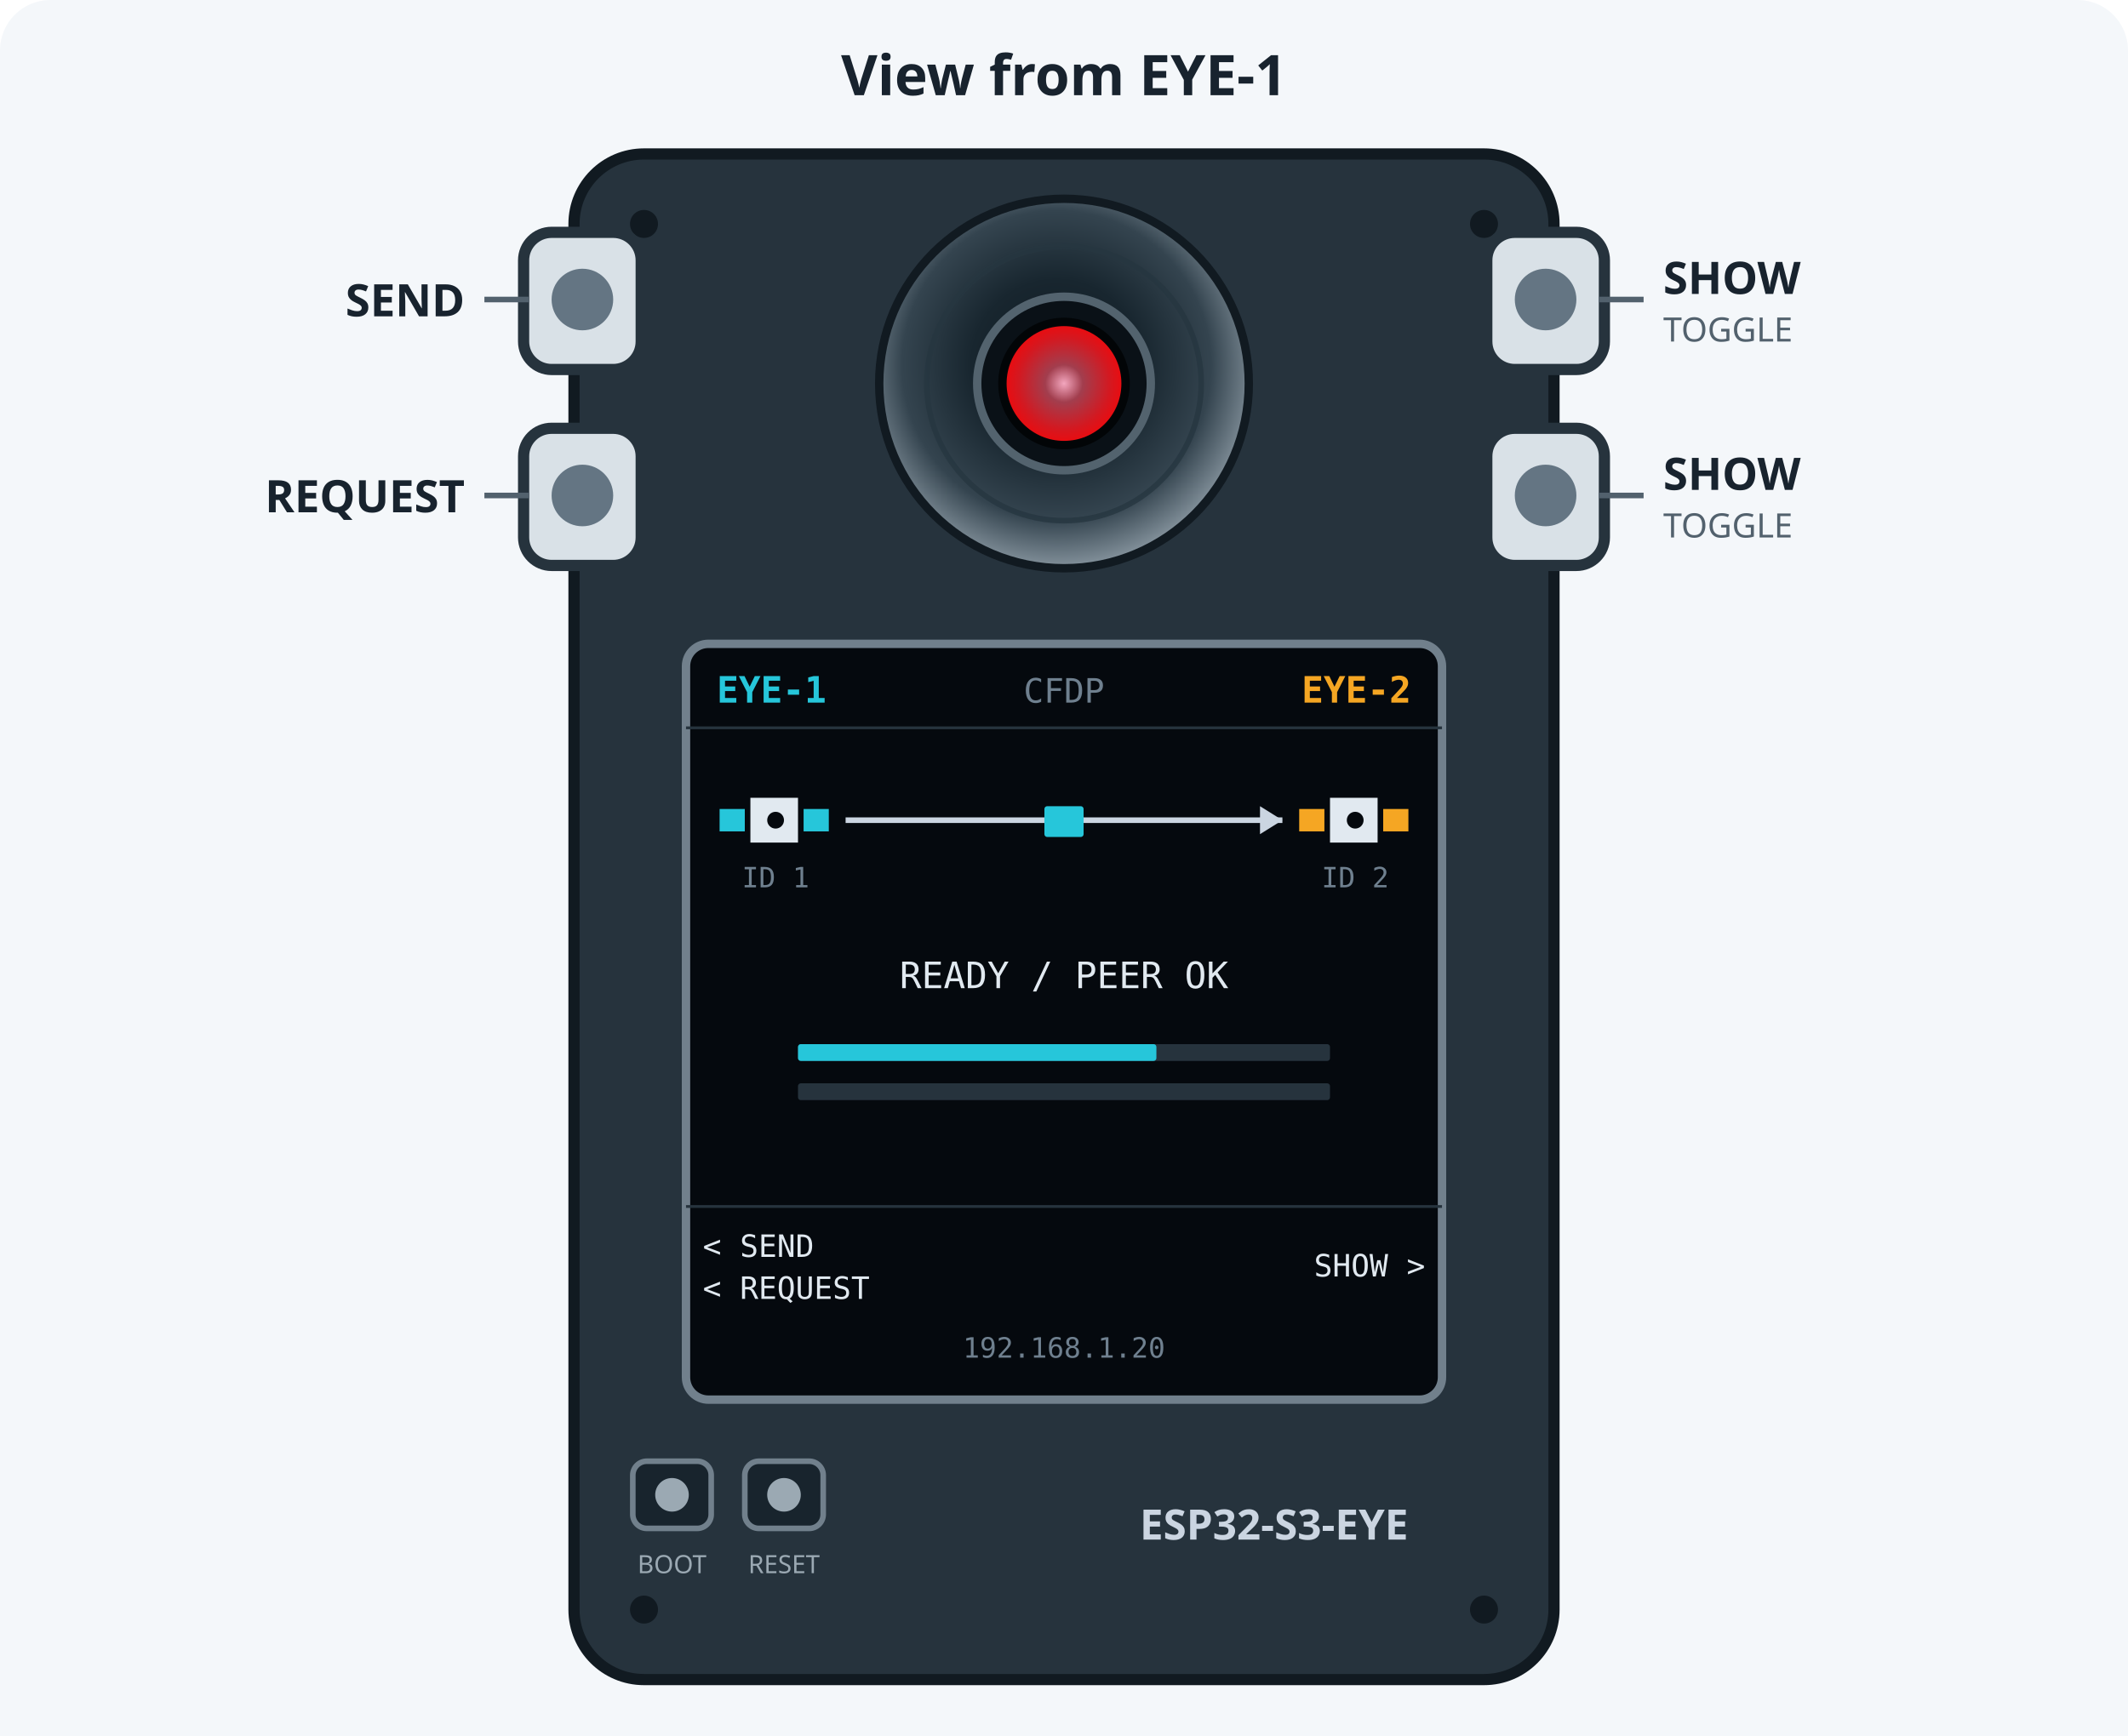
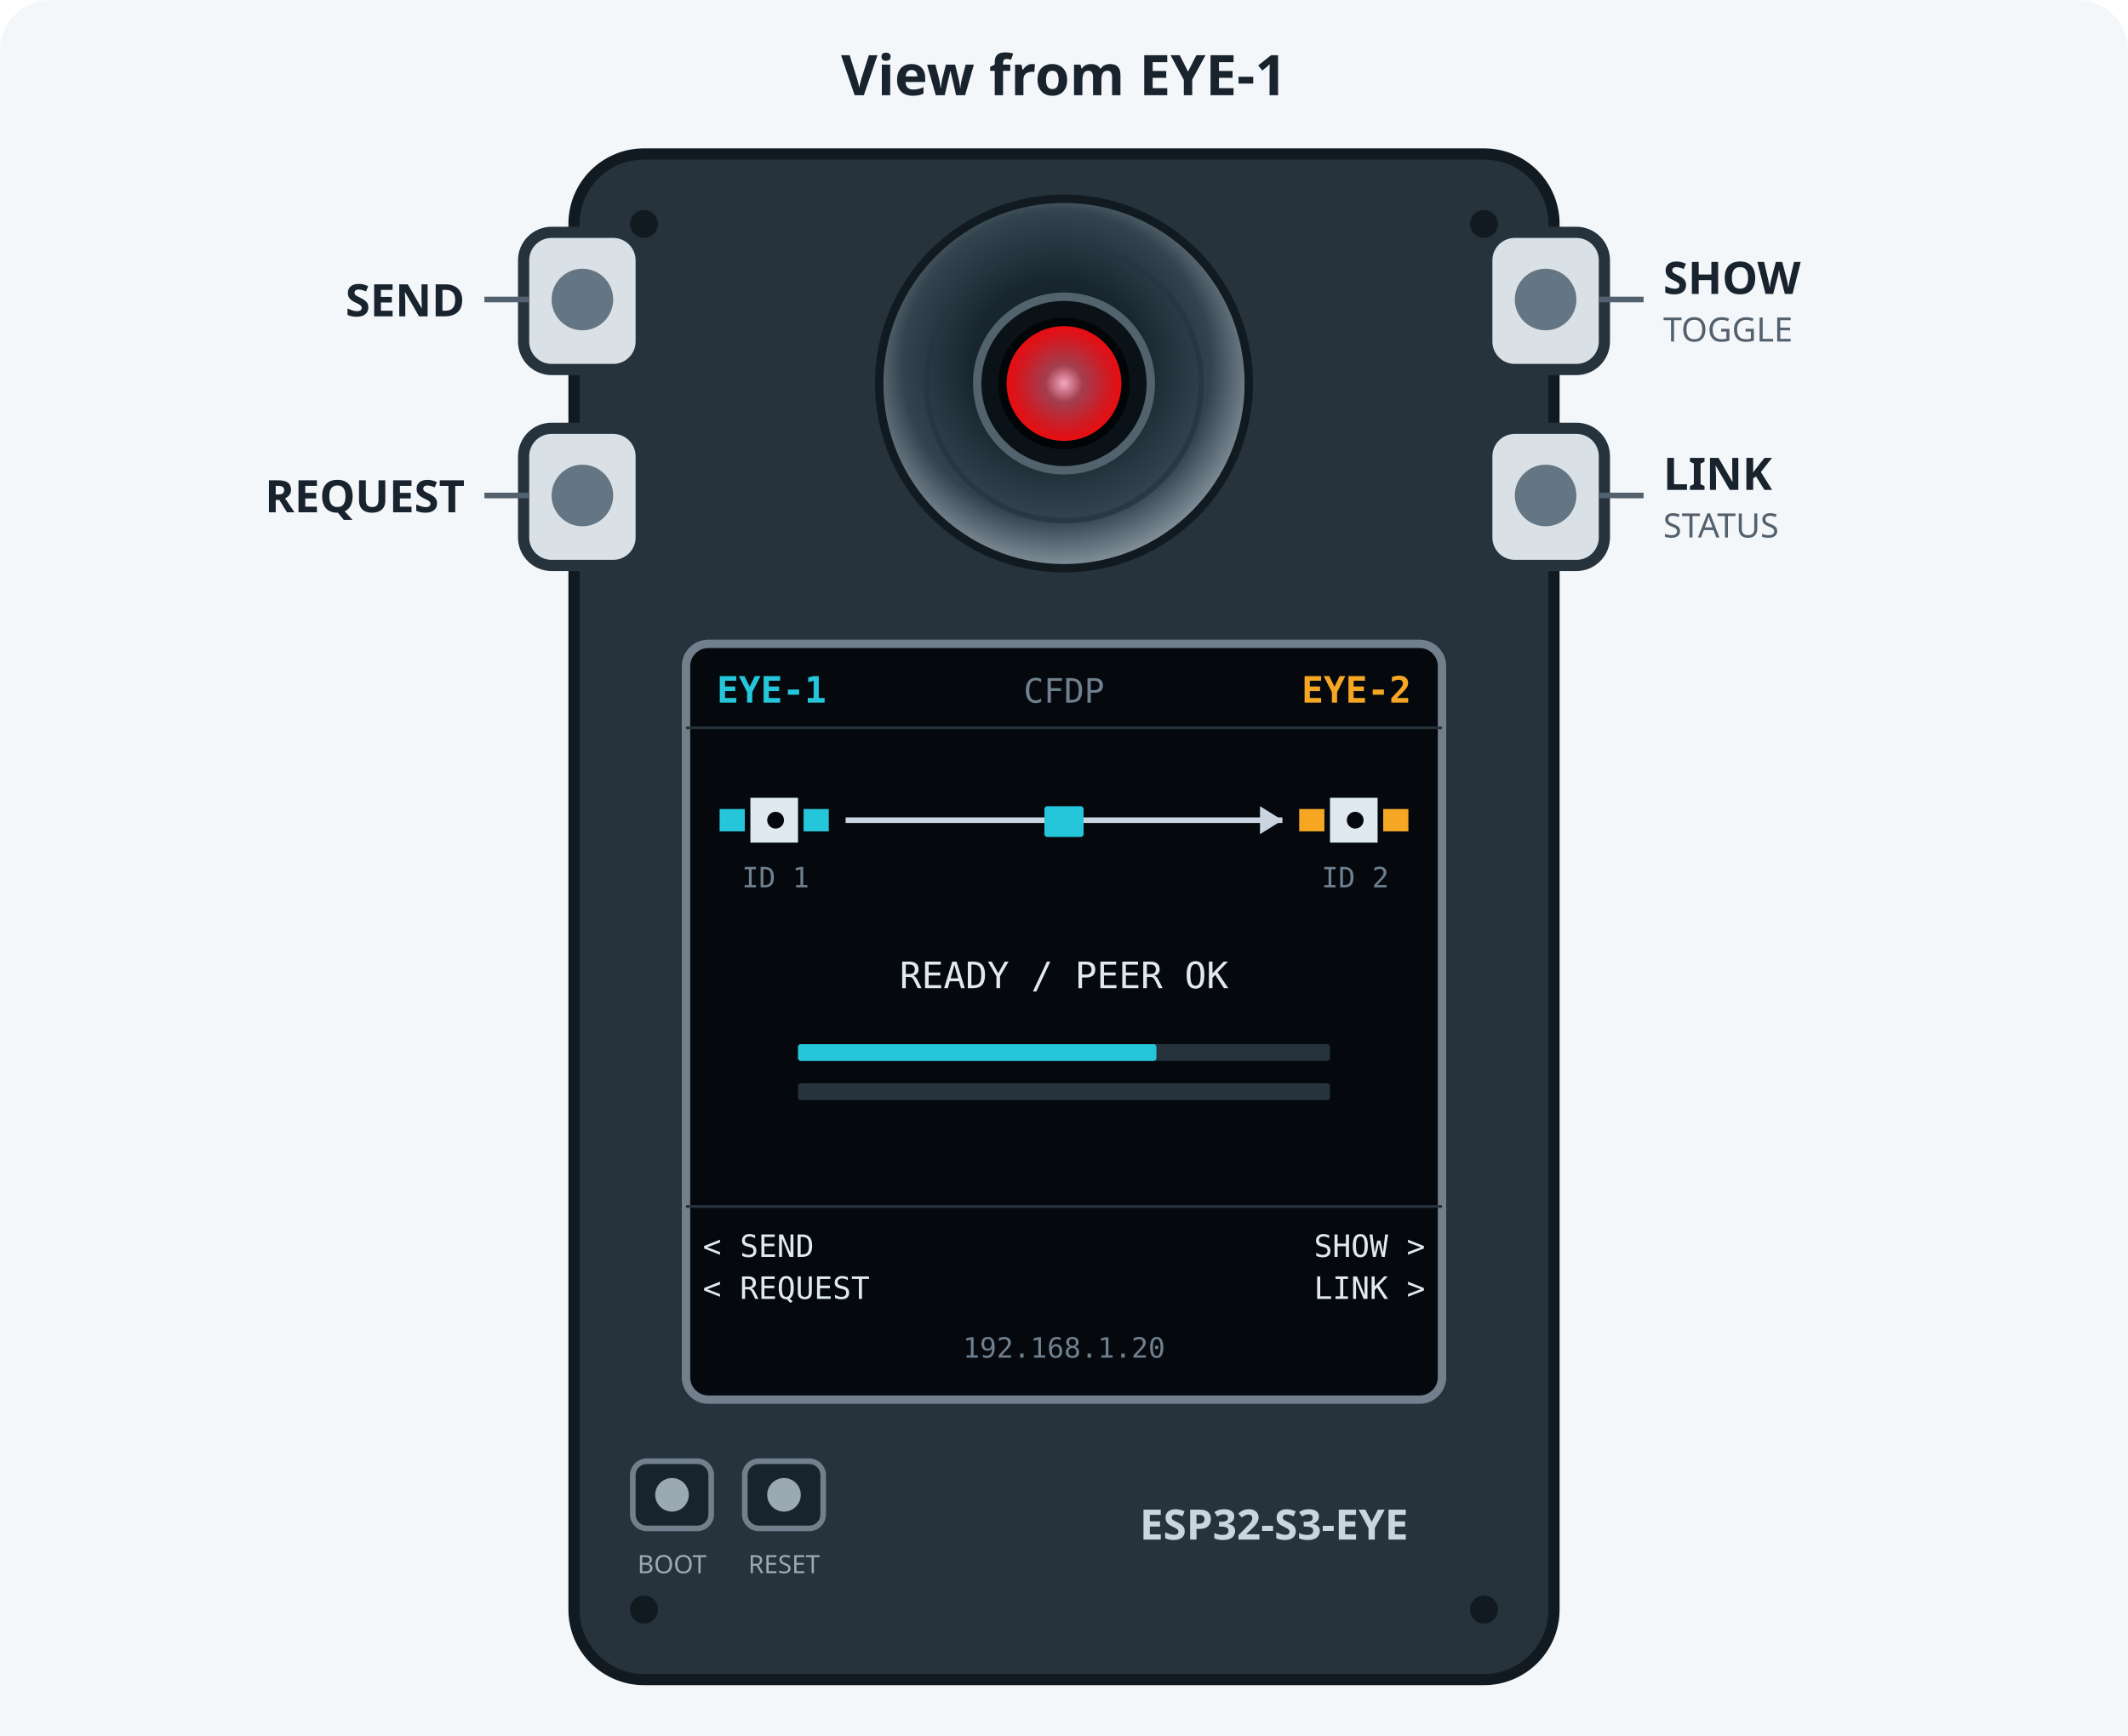
<svg xmlns="http://www.w3.org/2000/svg" xmlns:xlink="http://www.w3.org/1999/xlink" width="760" height="620" viewBox="0 0 760 620" role="img" aria-labelledby="title desc" version="1.1" id="svg44">
  <defs id="defs8">
    <radialGradient id="camera-well" cx="48%" cy="45%" r="55%">
      <stop offset="0" stop-color="#111b22" id="stop1" />
      <stop offset="0.42" stop-color="#18262f" id="stop2" />
      <stop offset="0.76" stop-color="#34444f" id="stop3" />
      <stop offset="1" stop-color="#84929c" id="stop4" />
    </radialGradient>
    <radialGradient id="lens" cx="376.24" cy="131.36" r="29.14" fx="376.24" fy="131.36" gradientUnits="userSpaceOnUse">
      <stop offset="0" stop-color="#77a6be" id="stop5" style="stop-color:#f3a6be;stop-opacity:1;" />
      <stop offset="0.284" stop-color="#263e4e" id="stop6" style="stop-color:#a23e4e;stop-opacity:1;" />
      <stop offset="0.7" stop-color="#0d1820" id="stop7" style="stop-color:#d41820;stop-opacity:1;" />
      <stop offset="1" stop-color="#020507" id="stop8" style="stop-color:#f60507;stop-opacity:1;" />
    </radialGradient>
    <radialGradient xlink:href="#lens" id="radialGradient10" cx="380" cy="137" fx="380" fy="137" r="23.5" gradientUnits="userSpaceOnUse" />
  </defs>
  <rect width="760" height="650" rx="18" fill="#f4f7fa" id="rect8" />
  <text x="380" y="34" text-anchor="middle" font-family="sans-serif" font-size="20" font-weight="700" fill="#18232e" id="text8">View from EYE-1</text>
  <rect x="205" y="55" width="350" height="545" rx="25" fill="#26333d" stroke="#111a21" stroke-width="4" id="rect9" />
  <circle cx="230" cy="80" r="5" fill="#111a21" id="circle9" />
  <circle cx="530" cy="80" r="5" fill="#111a21" id="circle10" />
  <circle cx="230" cy="575" r="5" fill="#111a21" id="circle11" />
  <circle cx="530" cy="575" r="5" fill="#111a21" id="circle12" />
  <circle cx="380" cy="137" r="66" fill="url(#camera-well)" stroke="#111a21" stroke-width="3" id="circle13" />
  <circle cx="380" cy="137" r="49" fill="none" stroke="#263640" stroke-width="2" opacity="0.8" id="circle14" />
  <circle cx="380" cy="137" r="31" fill="#0a1117" stroke="#53636e" stroke-width="3" id="circle15" />
  <circle cx="380" cy="137" r="22" fill="url(#lens)" stroke="#020507" stroke-width="3" id="circle16" style="fill-rule:nonzero;fill:url(#radialGradient10)" />
  <rect x="187" y="83" width="42" height="49" rx="10" fill="#d9e1e7" stroke="#26333d" stroke-width="4" id="rect17" />
  <rect x="187" y="153" width="42" height="49" rx="10" fill="#d9e1e7" stroke="#26333d" stroke-width="4" id="rect18" />
  <circle cx="208" cy="107" r="11" fill="#647583" id="circle18" />
  <circle cx="208" cy="177" r="11" fill="#647583" id="circle19" />
  <rect x="531" y="83" width="42" height="49" rx="10" fill="#d9e1e7" stroke="#26333d" stroke-width="4" id="rect19" />
  <rect x="531" y="153" width="42" height="49" rx="10" fill="#d9e1e7" stroke="#26333d" stroke-width="4" id="rect20" />
  <circle cx="552" cy="107" r="11" fill="#647583" id="circle20" />
  <circle cx="552" cy="177" r="11" fill="#647583" id="circle21" />
  <text x="166" y="113" text-anchor="end" font-family="sans-serif" font-size="16" font-weight="700" fill="#18232e" id="text21">SEND</text>
  <line x1="173" y1="107" x2="189" y2="107" stroke="#52616d" stroke-width="2" id="line21" />
  <text x="166" y="183" text-anchor="end" font-family="sans-serif" font-size="16" font-weight="700" fill="#18232e" id="text22">REQUEST</text>
  <line x1="173" y1="177" x2="189" y2="177" stroke="#52616d" stroke-width="2" id="line22" />
  <text x="594" y="105" font-family="sans-serif" font-size="16" font-weight="700" fill="#18232e" id="text23">SHOW</text>
  <text x="594" y="122" font-family="sans-serif" font-size="12" fill="#52616d" id="text24">TOGGLE</text>
  <line x1="571" y1="107" x2="587" y2="107" stroke="#52616d" stroke-width="2" id="line24" />
-   <text x="594" y="175" font-family="sans-serif" font-size="16" font-weight="700" fill="#18232e" id="text25">SHOW</text>
-   <text x="594" y="192" font-family="sans-serif" font-size="12" fill="#52616d" id="text26">TOGGLE</text>
+   <text x="594" y="175" font-family="sans-serif" font-size="16" font-weight="700" fill="#18232e" id="text25">LINK</text>
+   <text x="594" y="192" font-family="sans-serif" font-size="12" fill="#52616d" id="text26">STATUS</text>
  <line x1="571" y1="177" x2="587" y2="177" stroke="#52616d" stroke-width="2" id="line26" />
  <rect x="245" y="230" width="270" height="270" rx="8" fill="#05090e" stroke="#71808c" stroke-width="3" id="rect26" />
  <text x="256" y="251" font-family="monospace" font-size="13" font-weight="700" fill="#26c6da" id="text27">EYE-1</text>
  <text x="380" y="251" text-anchor="middle" font-family="monospace" font-size="12" fill="#6f808f" id="text28">CFDP</text>
  <text x="504" y="251" text-anchor="end" font-family="monospace" font-size="13" font-weight="700" fill="#f5a623" id="text29">EYE-2</text>
  <line x1="245" y1="260" x2="515" y2="260" stroke="#26333d" id="line29" />
  <rect x="268" y="285" width="17" height="16" fill="#e1e9f0" id="rect29" />
  <rect x="257" y="289" width="9" height="8" fill="#26c6da" id="rect30" />
  <rect x="287" y="289" width="9" height="8" fill="#26c6da" id="rect31" />
  <circle cx="277" cy="293" r="3" fill="#05090e" id="circle31" />
  <rect x="475" y="285" width="17" height="16" fill="#e1e9f0" id="rect32" />
  <rect x="464" y="289" width="9" height="8" fill="#f5a623" id="rect33" />
  <rect x="494" y="289" width="9" height="8" fill="#f5a623" id="rect34" />
  <circle cx="484" cy="293" r="3" fill="#05090e" id="circle34" />
  <text x="277" y="317" text-anchor="middle" font-family="monospace" font-size="10" fill="#6f808f" id="text34">ID 1</text>
  <text x="484" y="317" text-anchor="middle" font-family="monospace" font-size="10" fill="#6f808f" id="text35">ID 2</text>
  <line x1="302" y1="293" x2="458" y2="293" stroke="#cbd5e1" stroke-width="2" id="line35" />
  <path d="M458,293 l-8,-5 v10 z" fill="#cbd5e1" id="path35" />
  <rect x="373" y="288" width="14" height="11" rx="1" fill="#26c6da" id="rect35" />
  <text x="380" y="353" text-anchor="middle" font-family="monospace" font-size="13" fill="#e1e9f0" id="text36">READY / PEER OK</text>
  <rect x="285" y="373" width="190" height="6" rx="1" fill="#26333d" id="rect36" />
  <rect x="285" y="373" width="128" height="6" rx="1" fill="#26c6da" id="rect37" />
  <rect x="285" y="387" width="190" height="6" rx="1" fill="#26333d" id="rect38" />
  <line x1="245" y1="431" x2="515" y2="431" stroke="#26333d" id="line38" />
  <text x="251" y="449" font-family="monospace" font-size="11" fill="#e1e9f0" id="text38">&lt; SEND</text>
  <text x="251" y="464" font-family="monospace" font-size="11" fill="#e1e9f0" id="text39">&lt; REQUEST</text>
-   <text x="509" y="456" text-anchor="end" font-family="monospace" font-size="11" fill="#e1e9f0" id="text40">SHOW &gt;</text>
+   <text x="509" y="449" text-anchor="end" font-family="monospace" font-size="11" fill="#e1e9f0" id="text40">SHOW &gt;</text>
+   <text x="509" y="464" text-anchor="end" font-family="monospace" font-size="11" fill="#e1e9f0" id="text-link">LINK &gt;</text>
  <text x="380" y="485" text-anchor="middle" font-family="monospace" font-size="10" fill="#6f808f" id="text41">192.168.1.20</text>
  <rect x="226" y="522" width="28" height="24" rx="5" fill="#18242d" stroke="#71808c" stroke-width="2" id="rect41" />
  <circle cx="240" cy="534" r="6" fill="#9ba9b3" id="circle41" />
  <rect x="266" y="522" width="28" height="24" rx="5" fill="#18242d" stroke="#71808c" stroke-width="2" id="rect42" />
  <circle cx="280" cy="534" r="6" fill="#9ba9b3" id="circle42" />
  <text x="240" y="562" text-anchor="middle" font-family="sans-serif" font-size="9" fill="#9ba9b3" id="text42">BOOT</text>
  <text x="280" y="562" text-anchor="middle" font-family="sans-serif" font-size="9" fill="#9ba9b3" id="text43">RESET</text>
  <text x="455" y="550" text-anchor="middle" font-family="sans-serif" font-size="15" font-weight="700" fill="#cbd5e1" id="text44">ESP32-S3-EYE</text>
</svg>
